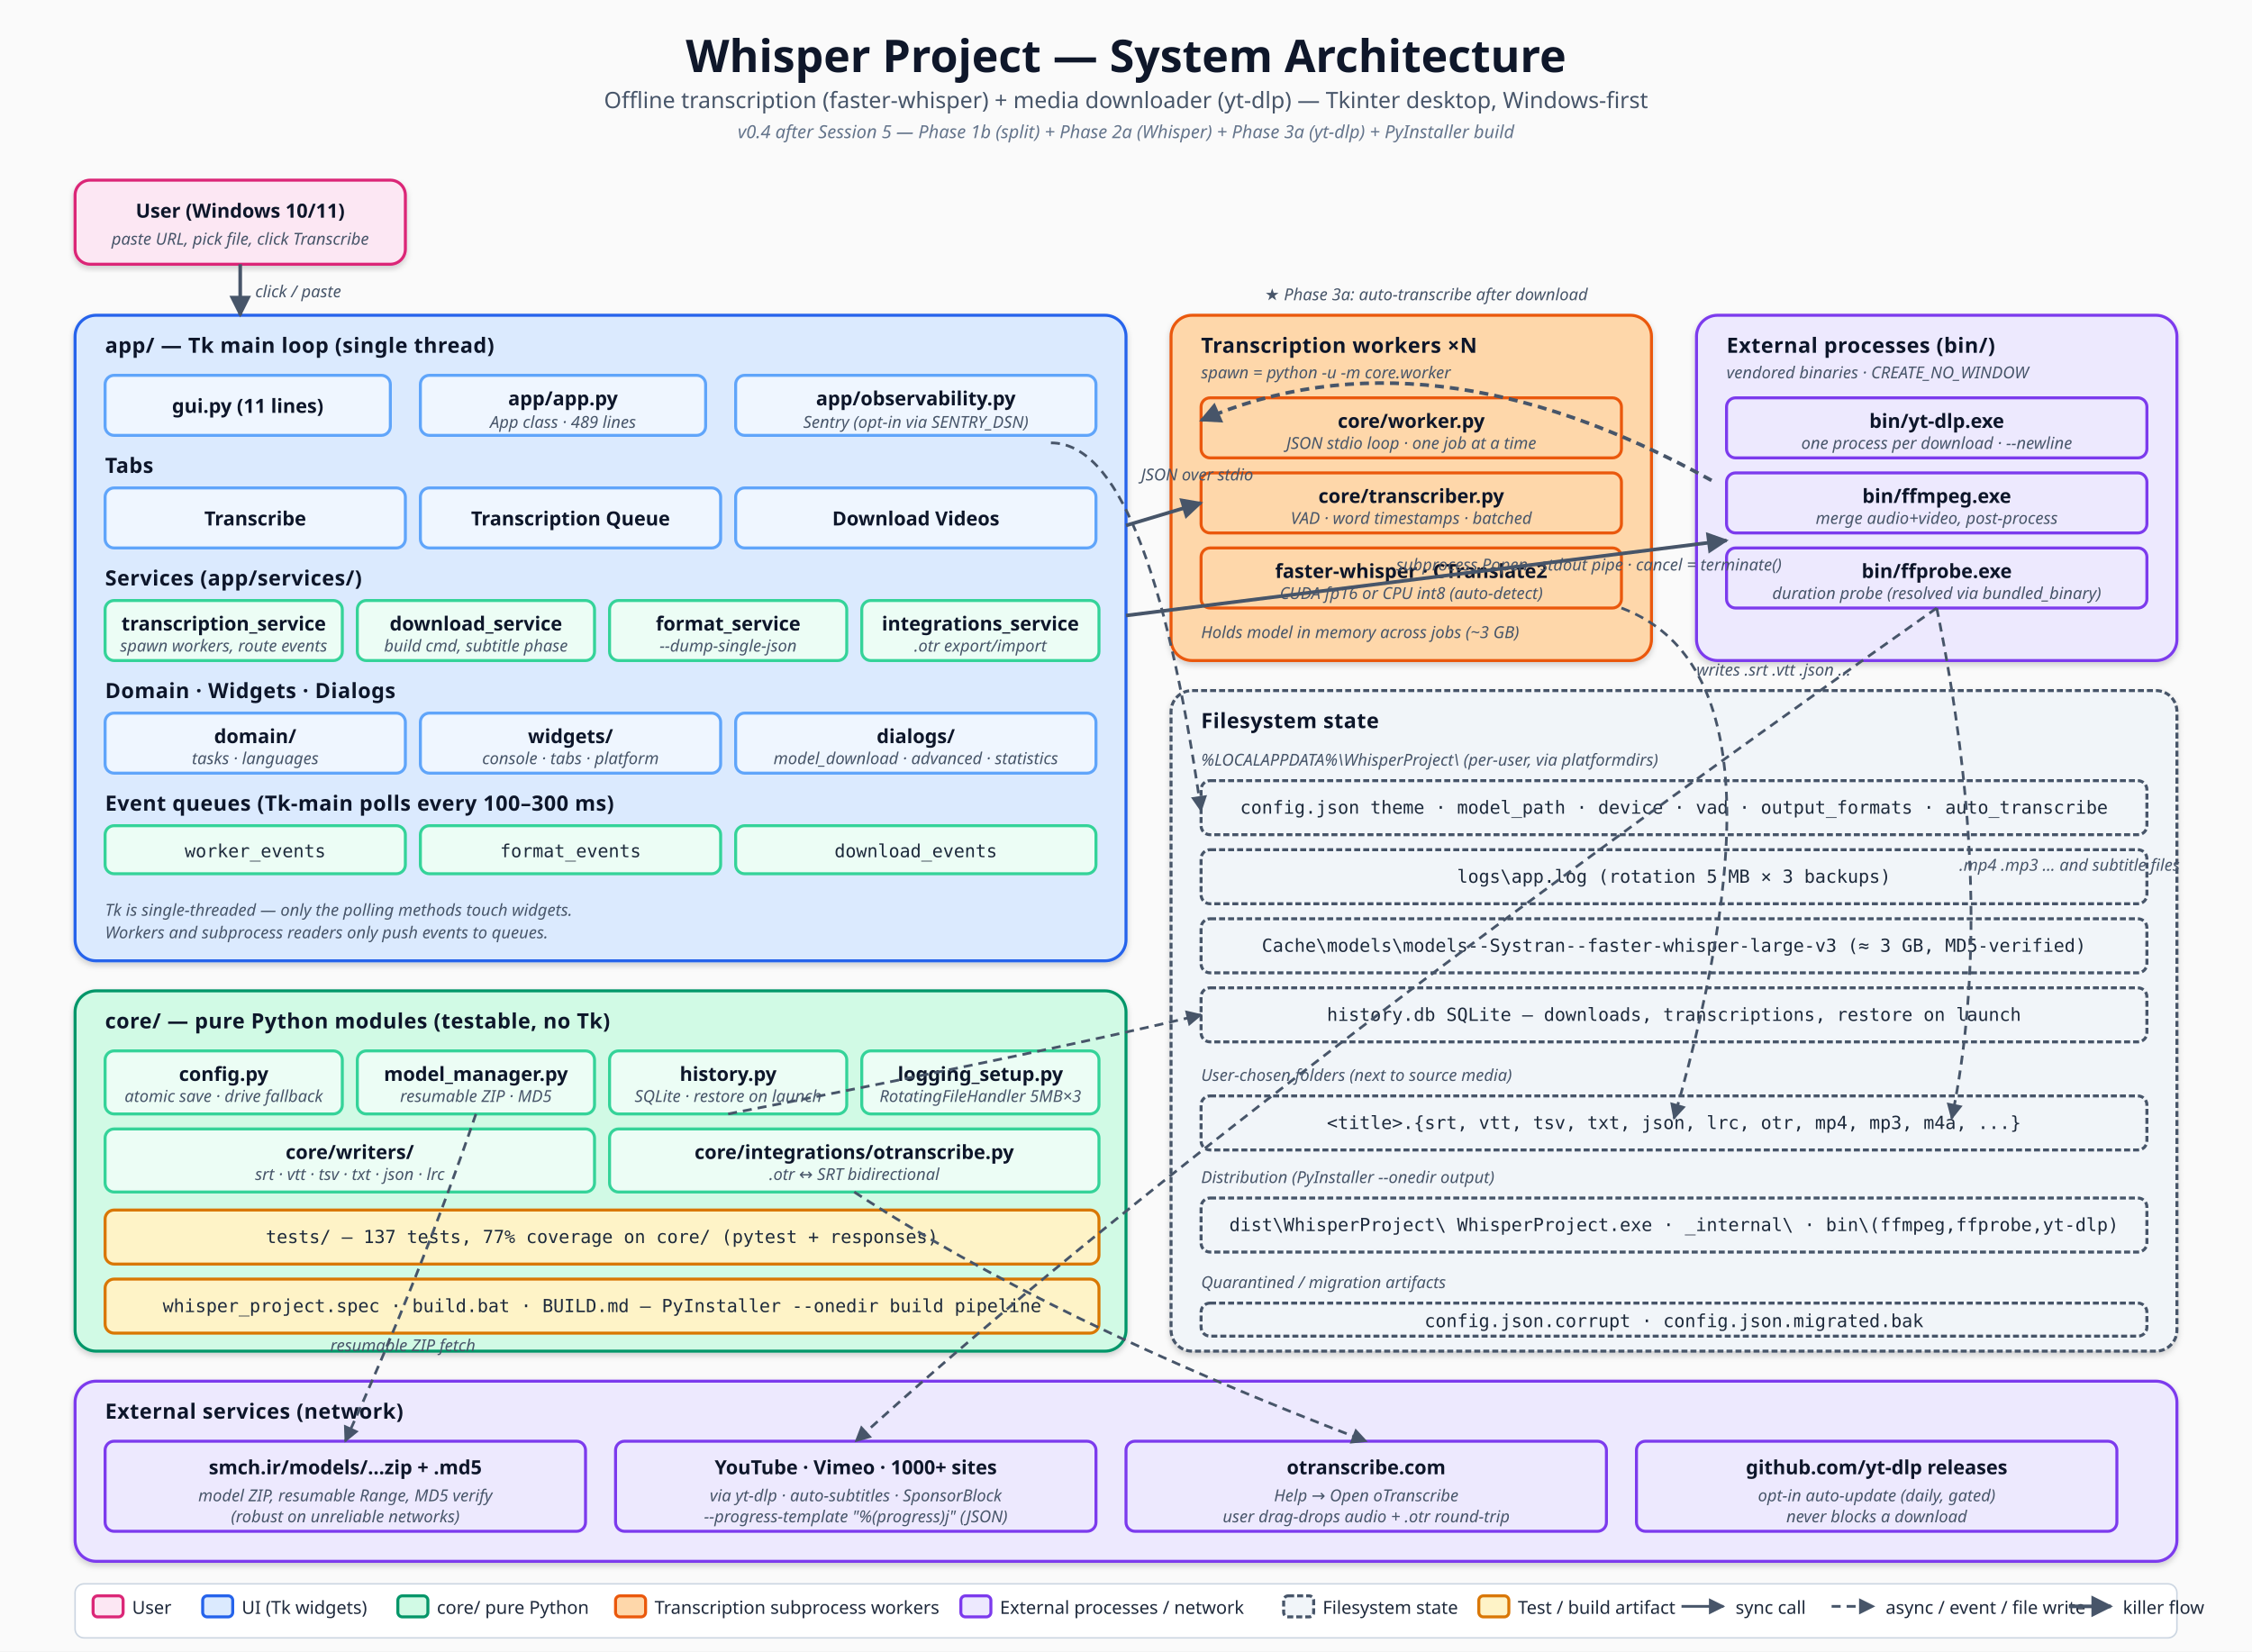
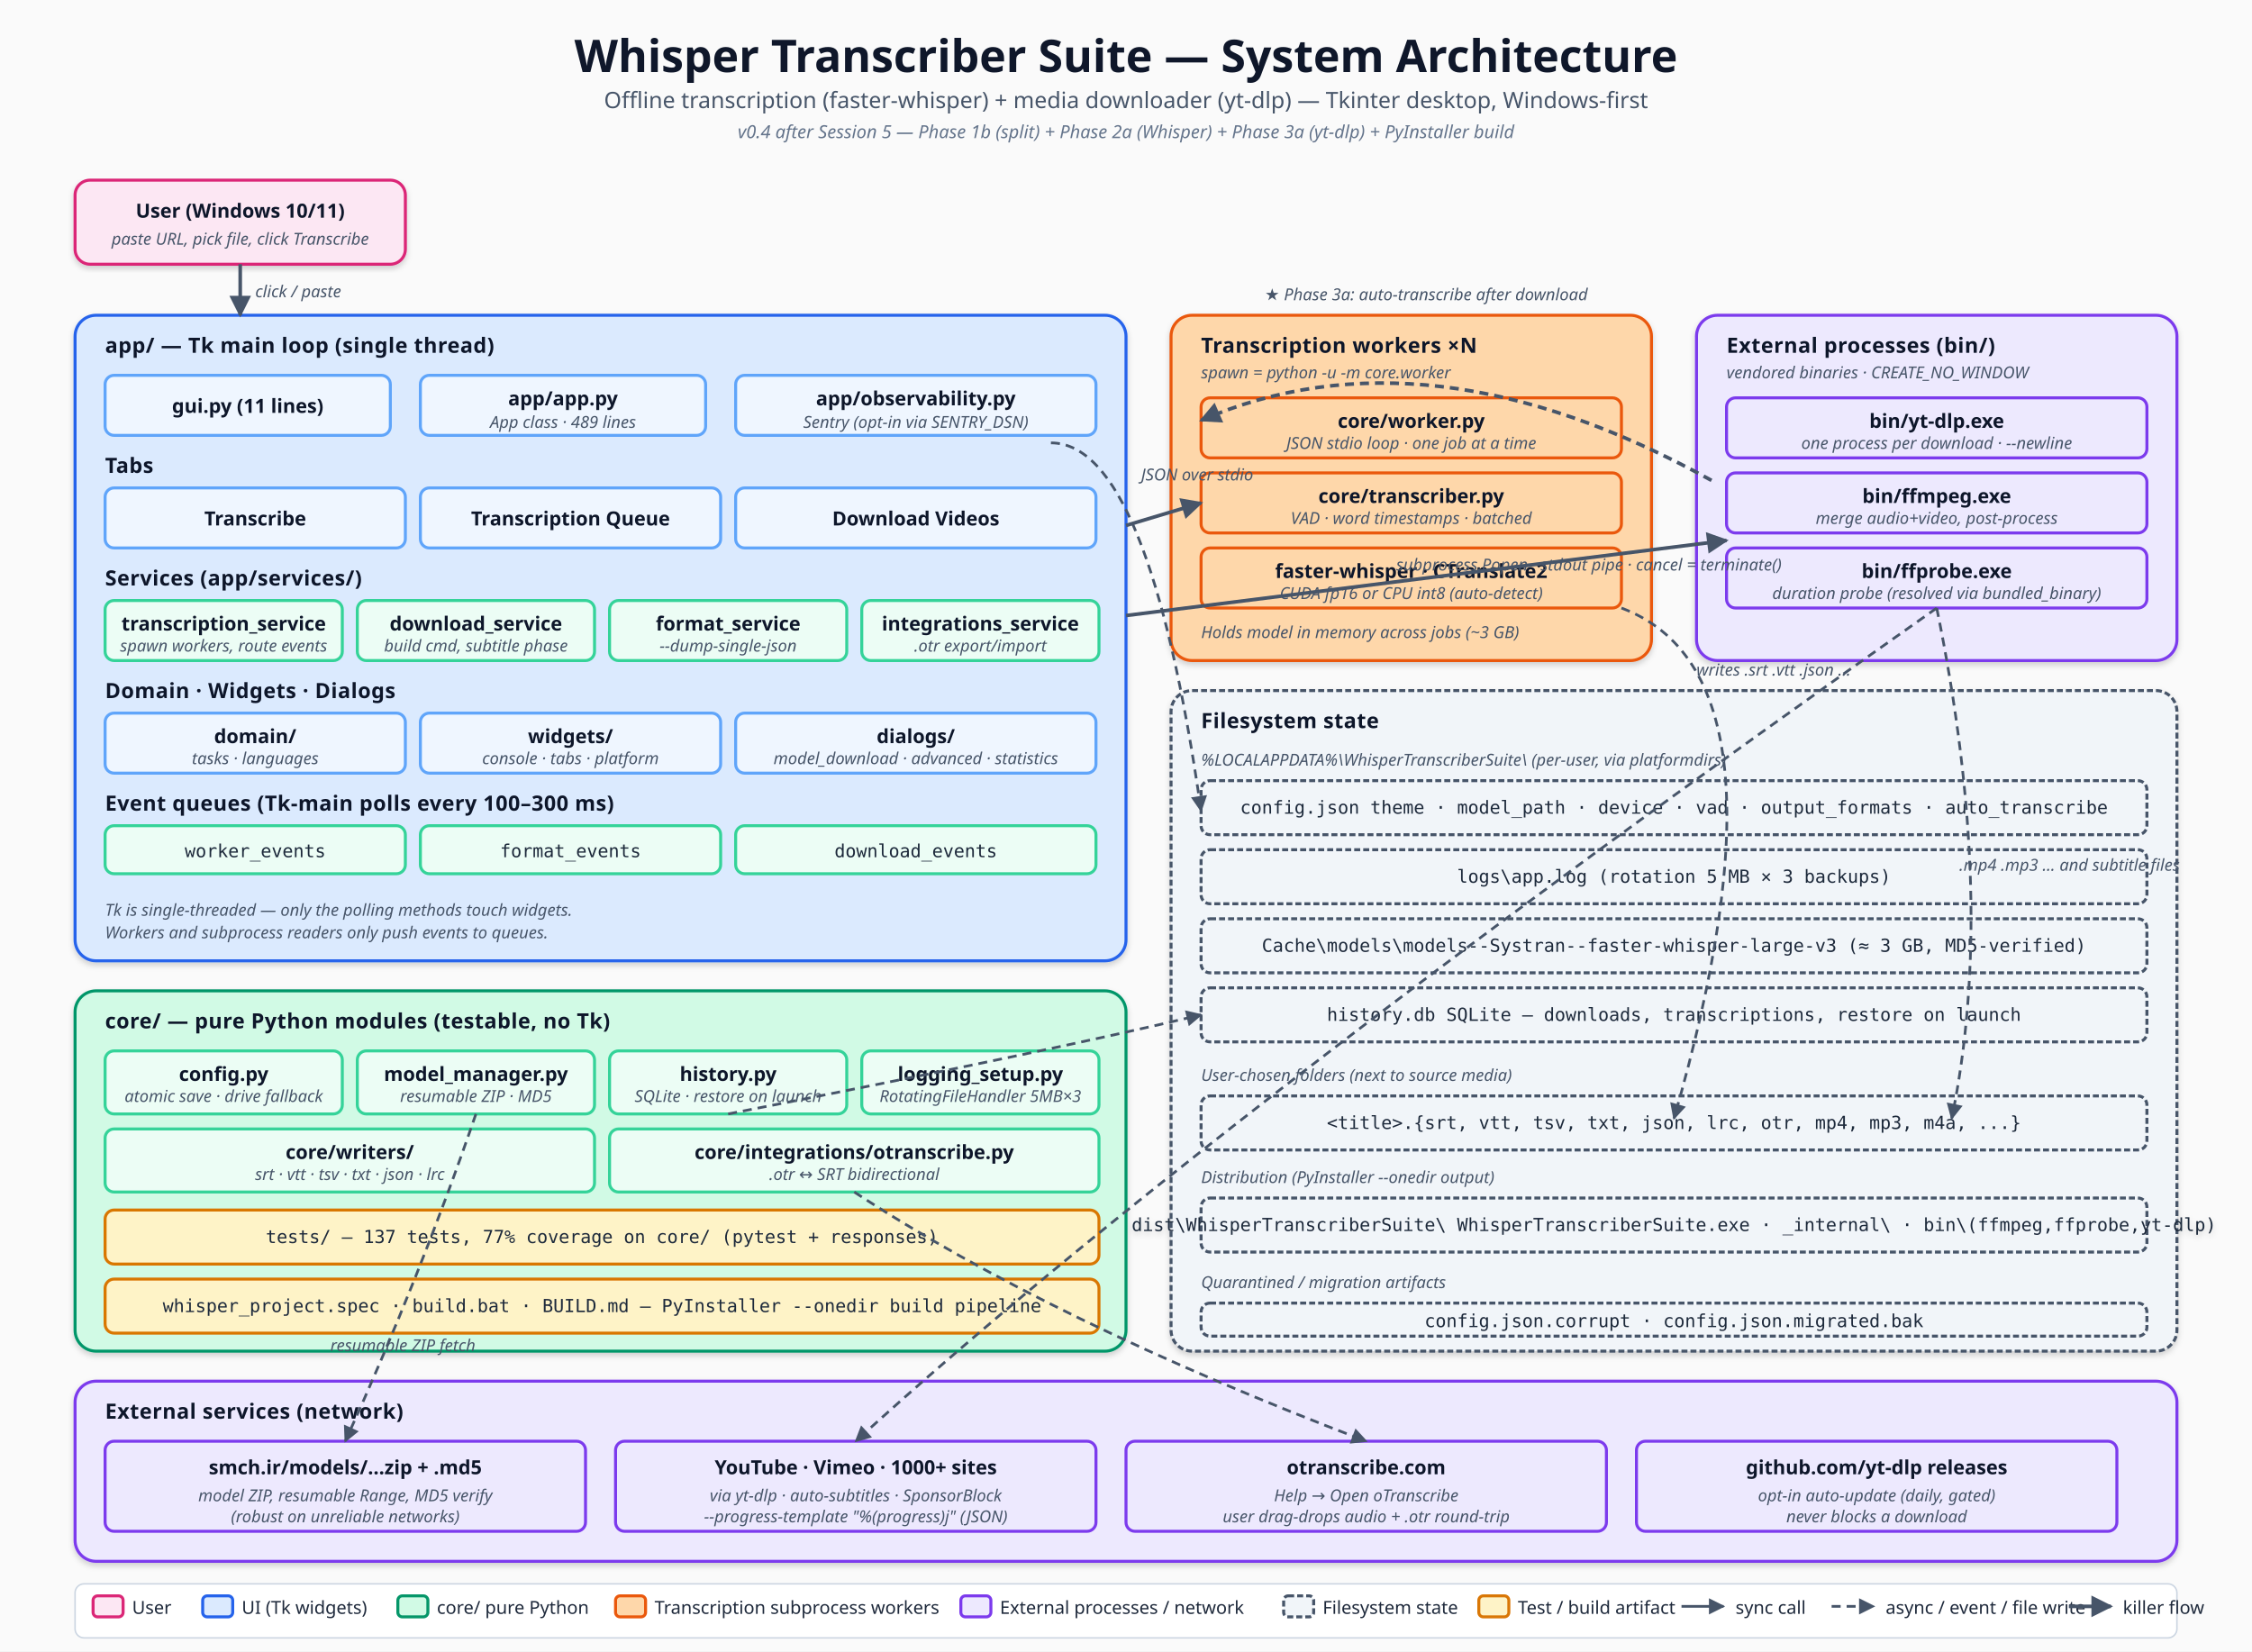
<svg xmlns="http://www.w3.org/2000/svg" viewBox="0 0 1500 1100" font-family="'Segoe UI', system-ui, sans-serif">
  <style>
    .title { font-size: 30px; font-weight: 700; fill: #0f172a; }
    .subtitle { font-size: 15px; fill: #475569; }
    .caption { font-size: 12px; fill: #64748b; font-style: italic; }
    .layer-label { font-size: 14px; font-weight: 700; fill: #0f172a; letter-spacing: 0.3px; }
    .box-label { font-size: 13px; font-weight: 600; fill: #0f172a; }
    .file-label { font-size: 12px; font-family: 'Consolas', 'JetBrains Mono', monospace; fill: #1e293b; }
    .arrow-label { font-size: 11px; fill: #475569; font-style: italic; }
    .legend-text { font-size: 12px; fill: #1e293b; }
    .badge { font-size: 10px; font-weight: 700; fill: white; letter-spacing: 0.5px; }

    .box { stroke-width: 2; }
    .box-user      { fill: #fce7f3; stroke: #db2777; }
    .box-ui        { fill: #dbeafe; stroke: #2563eb; }
    .box-ui-sub    { fill: #eff6ff; stroke: #60a5fa; }
    .box-core      { fill: #d1fae5; stroke: #059669; }
    .box-core-sub  { fill: #ecfdf5; stroke: #34d399; }
    .box-subproc   { fill: #fed7aa; stroke: #ea580c; }
    .box-external  { fill: #ede9fe; stroke: #7c3aed; }
    .box-fs        { fill: #f1f5f9; stroke: #475569; stroke-dasharray: 4,2; }
    .box-test      { fill: #fef3c7; stroke: #d97706; }

    .arrow         { stroke: #475569; stroke-width: 1.8; fill: none; }
    .arrow-dashed  { stroke-dasharray: 6,4; }
    .arrow-thick   { stroke-width: 2.4; }
  </style>
  <defs>
    <marker id="arr" viewBox="0 0 10 10" refX="9" refY="5" markerWidth="6" markerHeight="6" orient="auto-start-reverse">
      <path d="M 0 0 L 10 5 L 0 10 z" fill="#475569" />
    </marker>
    <filter id="soft" x="-5%" y="-5%" width="110%" height="115%">
      <feGaussianBlur in="SourceAlpha" stdDeviation="2" />
      <feOffset dx="0" dy="2" result="off" />
      <feComponentTransfer>
        <feFuncA type="linear" slope="0.18" />
      </feComponentTransfer>
      <feMerge>
        <feMergeNode />
        <feMergeNode in="SourceGraphic" />
      </feMerge>
    </filter>
  </defs>
  <rect width="1500" height="1100" fill="#fafafa" />
-   <text x="750" y="48" text-anchor="middle" class="title">Whisper Project — System Architecture</text>
+   <text x="750" y="48" text-anchor="middle" class="title">Whisper Transcriber Suite — System Architecture</text>
  <text x="750" y="72" text-anchor="middle" class="subtitle">
    Offline transcription (faster-whisper) + media downloader (yt-dlp) — Tkinter desktop, Windows-first
  </text>
  <text x="750" y="92" text-anchor="middle" class="caption">
    v0.4 after Session 5 — Phase 1b (split) + Phase 2a (Whisper) + Phase 3a (yt-dlp) + PyInstaller build
  </text>
  <g filter="url(#soft)">
    <rect x="50" y="120" width="220" height="56" rx="10" class="box box-user" />
    <text x="160" y="145" text-anchor="middle" class="box-label">User (Windows 10/11)</text>
    <text x="160" y="163" text-anchor="middle" class="arrow-label">paste URL, pick file, click Transcribe</text>
  </g>
  <g filter="url(#soft)">
    <rect x="50" y="210" width="700" height="430" rx="14" class="box box-ui" />
    <text x="70" y="235" class="layer-label">app/  —  Tk main loop  (single thread)</text>
    <rect x="70" y="250" width="190" height="40" rx="6" class="box box-ui-sub" />
    <text x="165" y="275" text-anchor="middle" class="box-label">gui.py  (11 lines)</text>
    <rect x="280" y="250" width="190" height="40" rx="6" class="box box-ui-sub" />
    <text x="375" y="270" text-anchor="middle" class="box-label">app/app.py</text>
    <text x="375" y="285" text-anchor="middle" class="arrow-label">App class · 489 lines</text>
    <rect x="490" y="250" width="240" height="40" rx="6" class="box box-ui-sub" />
    <text x="610" y="270" text-anchor="middle" class="box-label">app/observability.py</text>
    <text x="610" y="285" text-anchor="middle" class="arrow-label">Sentry (opt-in via SENTRY_DSN)</text>
    <text x="70" y="315" class="layer-label">Tabs</text>
    <rect x="70" y="325" width="200" height="40" rx="6" class="box box-ui-sub" />
    <text x="170" y="350" text-anchor="middle" class="box-label">Transcribe</text>
    <rect x="280" y="325" width="200" height="40" rx="6" class="box box-ui-sub" />
    <text x="380" y="350" text-anchor="middle" class="box-label">Transcription Queue</text>
    <rect x="490" y="325" width="240" height="40" rx="6" class="box box-ui-sub" />
    <text x="610" y="350" text-anchor="middle" class="box-label">Download Videos</text>
    <text x="70" y="390" class="layer-label">Services  (app/services/)</text>
    <rect x="70" y="400" width="158" height="40" rx="6" class="box box-core-sub" />
    <text x="149" y="420" text-anchor="middle" class="box-label">transcription_service</text>
    <text x="149" y="434" text-anchor="middle" class="arrow-label">spawn workers, route events</text>
    <rect x="238" y="400" width="158" height="40" rx="6" class="box box-core-sub" />
    <text x="317" y="420" text-anchor="middle" class="box-label">download_service</text>
    <text x="317" y="434" text-anchor="middle" class="arrow-label">build cmd, subtitle phase</text>
    <rect x="406" y="400" width="158" height="40" rx="6" class="box box-core-sub" />
    <text x="485" y="420" text-anchor="middle" class="box-label">format_service</text>
    <text x="485" y="434" text-anchor="middle" class="arrow-label">--dump-single-json</text>
    <rect x="574" y="400" width="158" height="40" rx="6" class="box box-core-sub" />
    <text x="653" y="420" text-anchor="middle" class="box-label">integrations_service</text>
    <text x="653" y="434" text-anchor="middle" class="arrow-label">.otr export/import</text>
    <text x="70" y="465" class="layer-label">Domain · Widgets · Dialogs</text>
    <rect x="70" y="475" width="200" height="40" rx="6" class="box box-ui-sub" />
    <text x="170" y="495" text-anchor="middle" class="box-label">domain/</text>
    <text x="170" y="509" text-anchor="middle" class="arrow-label">tasks · languages</text>
    <rect x="280" y="475" width="200" height="40" rx="6" class="box box-ui-sub" />
    <text x="380" y="495" text-anchor="middle" class="box-label">widgets/</text>
    <text x="380" y="509" text-anchor="middle" class="arrow-label">console · tabs · platform</text>
    <rect x="490" y="475" width="240" height="40" rx="6" class="box box-ui-sub" />
    <text x="610" y="495" text-anchor="middle" class="box-label">dialogs/</text>
    <text x="610" y="509" text-anchor="middle" class="arrow-label">model_download · advanced · statistics</text>
    <text x="70" y="540" class="layer-label">Event queues  (Tk-main polls every 100–300 ms)</text>
    <rect x="70" y="550" width="200" height="32" rx="6" class="box box-core-sub" />
    <text x="170" y="571" text-anchor="middle" class="file-label">worker_events</text>
    <rect x="280" y="550" width="200" height="32" rx="6" class="box box-core-sub" />
    <text x="380" y="571" text-anchor="middle" class="file-label">format_events</text>
    <rect x="490" y="550" width="240" height="32" rx="6" class="box box-core-sub" />
    <text x="610" y="571" text-anchor="middle" class="file-label">download_events</text>
    <text x="70" y="610" class="arrow-label">Tk is single-threaded — only the polling methods touch widgets.</text>
    <text x="70" y="625" class="arrow-label">Workers and subprocess readers only push events to queues.</text>
  </g>
  <g filter="url(#soft)">
    <rect x="780" y="210" width="320" height="230" rx="14" class="box box-subproc" />
    <text x="800" y="235" class="layer-label">Transcription workers  ×N</text>
    <text x="800" y="252" class="arrow-label">spawn = python -u -m core.worker</text>
    <rect x="800" y="265" width="280" height="40" rx="6" class="box box-subproc" />
    <text x="940" y="285" text-anchor="middle" class="box-label">core/worker.py</text>
    <text x="940" y="299" text-anchor="middle" class="arrow-label">JSON stdio loop · one job at a time</text>
    <rect x="800" y="315" width="280" height="40" rx="6" class="box box-subproc" />
    <text x="940" y="335" text-anchor="middle" class="box-label">core/transcriber.py</text>
    <text x="940" y="349" text-anchor="middle" class="arrow-label">VAD · word timestamps · batched</text>
    <rect x="800" y="365" width="280" height="40" rx="6" class="box box-subproc" />
    <text x="940" y="385" text-anchor="middle" class="box-label">faster-whisper · CTranslate2</text>
    <text x="940" y="399" text-anchor="middle" class="arrow-label">CUDA fp16 or CPU int8 (auto-detect)</text>
    <text x="800" y="425" class="arrow-label">Holds model in memory across jobs (~3 GB)</text>
  </g>
  <g filter="url(#soft)">
    <rect x="1130" y="210" width="320" height="230" rx="14" class="box box-external" />
    <text x="1150" y="235" class="layer-label">External processes  (bin/)</text>
    <text x="1150" y="252" class="arrow-label">vendored binaries · CREATE_NO_WINDOW</text>
    <rect x="1150" y="265" width="280" height="40" rx="6" class="box box-external" />
    <text x="1290" y="285" text-anchor="middle" class="box-label">bin/yt-dlp.exe</text>
    <text x="1290" y="299" text-anchor="middle" class="arrow-label">one process per download · --newline</text>
    <rect x="1150" y="315" width="280" height="40" rx="6" class="box box-external" />
    <text x="1290" y="335" text-anchor="middle" class="box-label">bin/ffmpeg.exe</text>
    <text x="1290" y="349" text-anchor="middle" class="arrow-label">merge audio+video, post-process</text>
    <rect x="1150" y="365" width="280" height="40" rx="6" class="box box-external" />
    <text x="1290" y="385" text-anchor="middle" class="box-label">bin/ffprobe.exe</text>
    <text x="1290" y="399" text-anchor="middle" class="arrow-label">duration probe (resolved via bundled_binary)</text>
  </g>
  <g filter="url(#soft)">
    <rect x="50" y="660" width="700" height="240" rx="14" class="box box-core" />
    <text x="70" y="685" class="layer-label">core/  —  pure Python modules  (testable, no Tk)</text>
    <rect x="70" y="700" width="158" height="42" rx="6" class="box box-core-sub" />
    <text x="149" y="720" text-anchor="middle" class="box-label">config.py</text>
    <text x="149" y="734" text-anchor="middle" class="arrow-label">atomic save · drive fallback</text>
    <rect x="238" y="700" width="158" height="42" rx="6" class="box box-core-sub" />
    <text x="317" y="720" text-anchor="middle" class="box-label">model_manager.py</text>
    <text x="317" y="734" text-anchor="middle" class="arrow-label">resumable ZIP · MD5</text>
    <rect x="406" y="700" width="158" height="42" rx="6" class="box box-core-sub" />
    <text x="485" y="720" text-anchor="middle" class="box-label">history.py</text>
    <text x="485" y="734" text-anchor="middle" class="arrow-label">SQLite · restore on launch</text>
    <rect x="574" y="700" width="158" height="42" rx="6" class="box box-core-sub" />
    <text x="653" y="720" text-anchor="middle" class="box-label">logging_setup.py</text>
    <text x="653" y="734" text-anchor="middle" class="arrow-label">RotatingFileHandler 5MB×3</text>
    <rect x="70" y="752" width="326" height="42" rx="6" class="box box-core-sub" />
    <text x="233" y="772" text-anchor="middle" class="box-label">core/writers/</text>
    <text x="233" y="786" text-anchor="middle" class="arrow-label">srt · vtt · tsv · txt · json · lrc</text>
    <rect x="406" y="752" width="326" height="42" rx="6" class="box box-core-sub" />
    <text x="569" y="772" text-anchor="middle" class="box-label">core/integrations/otranscribe.py</text>
    <text x="569" y="786" text-anchor="middle" class="arrow-label">.otr ↔ SRT bidirectional</text>
    <rect x="70" y="806" width="662" height="36" rx="6" class="box box-test" />
    <text x="401" y="828" text-anchor="middle" class="file-label">tests/ — 137 tests, 77% coverage on core/  (pytest + responses)</text>
    <rect x="70" y="852" width="662" height="36" rx="6" class="box box-test" />
    <text x="401" y="874" text-anchor="middle" class="file-label">whisper_project.spec · build.bat · BUILD.md — PyInstaller --onedir build pipeline</text>
  </g>
  <g filter="url(#soft)">
    <rect x="780" y="460" width="670" height="440" rx="14" class="box box-fs" />
    <text x="800" y="485" class="layer-label">Filesystem state</text>
-     <text x="800" y="510" class="arrow-label">%LOCALAPPDATA%\WhisperProject\  (per-user, via platformdirs)</text>
+     <text x="800" y="510" class="arrow-label">%LOCALAPPDATA%\WhisperTranscriberSuite\  (per-user, via platformdirs)</text>
    <rect x="800" y="520" width="630" height="36" rx="6" class="box box-fs" />
    <text x="1115" y="542" text-anchor="middle" class="file-label">config.json   theme · model_path · device · vad · output_formats · auto_transcribe</text>
    <rect x="800" y="566" width="630" height="36" rx="6" class="box box-fs" />
    <text x="1115" y="588" text-anchor="middle" class="file-label">logs\app.log   (rotation 5 MB × 3 backups)</text>
    <rect x="800" y="612" width="630" height="36" rx="6" class="box box-fs" />
    <text x="1115" y="634" text-anchor="middle" class="file-label">Cache\models\models--Systran--faster-whisper-large-v3   (≈ 3 GB, MD5-verified)</text>
    <rect x="800" y="658" width="630" height="36" rx="6" class="box box-fs" />
    <text x="1115" y="680" text-anchor="middle" class="file-label">history.db   SQLite — downloads, transcriptions, restore on launch</text>
    <text x="800" y="720" class="arrow-label">User-chosen folders (next to source media)</text>
    <rect x="800" y="730" width="630" height="36" rx="6" class="box box-fs" />
    <text x="1115" y="752" text-anchor="middle" class="file-label">&lt;title&gt;.{srt, vtt, tsv, txt, json, lrc, otr, mp4, mp3, m4a, ...}</text>
    <text x="800" y="788" class="arrow-label">Distribution (PyInstaller --onedir output)</text>
    <rect x="800" y="798" width="630" height="36" rx="6" class="box box-fs" />
-     <text x="1115" y="820" text-anchor="middle" class="file-label">dist\WhisperProject\   WhisperProject.exe · _internal\ · bin\(ffmpeg,ffprobe,yt-dlp)</text>
+     <text x="1115" y="820" text-anchor="middle" class="file-label">dist\WhisperTranscriberSuite\   WhisperTranscriberSuite.exe · _internal\ · bin\(ffmpeg,ffprobe,yt-dlp)</text>
    <text x="800" y="858" class="arrow-label">Quarantined / migration artifacts</text>
    <rect x="800" y="868" width="630" height="22" rx="6" class="box box-fs" />
    <text x="1115" y="884" text-anchor="middle" class="file-label">config.json.corrupt · config.json.migrated.bak</text>
  </g>
  <g filter="url(#soft)">
    <rect x="50" y="920" width="1400" height="120" rx="14" class="box box-external" />
    <text x="70" y="945" class="layer-label">External services  (network)</text>
    <rect x="70" y="960" width="320" height="60" rx="6" class="box box-external" />
    <text x="230" y="982" text-anchor="middle" class="box-label">smch.ir/models/...zip + .md5</text>
    <text x="230" y="1000" text-anchor="middle" class="arrow-label">model ZIP, resumable Range, MD5 verify</text>
    <text x="230" y="1014" text-anchor="middle" class="arrow-label">(robust on unreliable networks)</text>
    <rect x="410" y="960" width="320" height="60" rx="6" class="box box-external" />
    <text x="570" y="982" text-anchor="middle" class="box-label">YouTube · Vimeo · 1000+ sites</text>
    <text x="570" y="1000" text-anchor="middle" class="arrow-label">via yt-dlp · auto-subtitles · SponsorBlock</text>
    <text x="570" y="1014" text-anchor="middle" class="arrow-label">--progress-template "%(progress)j" (JSON)</text>
    <rect x="750" y="960" width="320" height="60" rx="6" class="box box-external" />
    <text x="910" y="982" text-anchor="middle" class="box-label">otranscribe.com</text>
    <text x="910" y="1000" text-anchor="middle" class="arrow-label">Help → Open oTranscribe</text>
    <text x="910" y="1014" text-anchor="middle" class="arrow-label">user drag-drops audio + .otr round-trip</text>
    <rect x="1090" y="960" width="320" height="60" rx="6" class="box box-external" />
    <text x="1250" y="982" text-anchor="middle" class="box-label">github.com/yt-dlp releases</text>
    <text x="1250" y="1000" text-anchor="middle" class="arrow-label">opt-in auto-update (daily, gated)</text>
    <text x="1250" y="1014" text-anchor="middle" class="arrow-label">never blocks a download</text>
  </g>
  <g>
    <path d="M 160 176 L 160 210" class="arrow arrow-thick" marker-end="url(#arr)" />
    <text x="170" y="198" class="arrow-label">click / paste</text>
    <path d="M 750 350 L 800 335" class="arrow arrow-thick" marker-end="url(#arr)" />
    <text x="760" y="320" class="arrow-label">JSON over stdio</text>
    <path d="M 750 410 L 1150 360" class="arrow arrow-thick" marker-end="url(#arr)" />
    <text x="930" y="380" class="arrow-label">subprocess.Popen · stdout pipe · cancel = terminate()</text>
    <path d="M 1080 405 Q 1200 450 1115 745" class="arrow arrow-dashed" marker-end="url(#arr)" />
    <text x="1130" y="450" class="arrow-label">writes .srt .vtt .json ...</text>
    <path d="M 1290 405 Q 1330 600 1300 745" class="arrow arrow-dashed" marker-end="url(#arr)" />
    <text x="1305" y="580" class="arrow-label">.mp4 .mp3 ... and subtitle files</text>
    <path d="M 1140 320 Q 950 215 800 280" class="arrow arrow-dashed arrow-thick" marker-end="url(#arr)" stroke="#dc2626" />
    <text x="950" y="200" text-anchor="middle" class="arrow-label" fill="#dc2626">★ Phase 3a: auto-transcribe after download</text>
    <path d="M 700 295 Q 765 295 800 540" class="arrow arrow-dashed" marker-end="url(#arr)" />
    <path d="M 317 742 Q 280 850 230 960" class="arrow arrow-dashed" marker-end="url(#arr)" />
    <text x="220" y="900" class="arrow-label">resumable ZIP fetch</text>
    <path d="M 1290 405 Q 800 750 570 960" class="arrow arrow-dashed" marker-end="url(#arr)" />
    <path d="M 485 742 Q 700 700 800 676" class="arrow arrow-dashed" marker-end="url(#arr)" />
    <path d="M 569 794 Q 700 880 910 960" class="arrow arrow-dashed" marker-end="url(#arr)" />
  </g>
  <g>
    <rect x="50" y="1055" width="1400" height="36" fill="white" stroke="#cbd5e1" rx="6" />
    <rect x="62" y="1063" width="20" height="14" rx="3" class="box box-user" />
    <text x="88" y="1075" class="legend-text">User</text>
    <rect x="135" y="1063" width="20" height="14" rx="3" class="box box-ui" />
    <text x="161" y="1075" class="legend-text">UI (Tk widgets)</text>
    <rect x="265" y="1063" width="20" height="14" rx="3" class="box box-core" />
    <text x="291" y="1075" class="legend-text">core/ pure Python</text>
    <rect x="410" y="1063" width="20" height="14" rx="3" class="box box-subproc" />
    <text x="436" y="1075" class="legend-text">Transcription subprocess workers</text>
    <rect x="640" y="1063" width="20" height="14" rx="3" class="box box-external" />
    <text x="666" y="1075" class="legend-text">External processes / network</text>
    <rect x="855" y="1063" width="20" height="14" rx="3" class="box box-fs" />
    <text x="881" y="1075" class="legend-text">Filesystem state</text>
    <rect x="985" y="1063" width="20" height="14" rx="3" class="box box-test" />
    <text x="1011" y="1075" class="legend-text">Test / build artifact</text>
    <line x1="1120" y1="1070" x2="1148" y2="1070" class="arrow" marker-end="url(#arr)" />
    <text x="1156" y="1075" class="legend-text">sync call</text>
    <line x1="1220" y1="1070" x2="1248" y2="1070" class="arrow arrow-dashed" marker-end="url(#arr)" />
    <text x="1256" y="1075" class="legend-text">async / event / file write</text>
    <line x1="1378" y1="1070" x2="1406" y2="1070" class="arrow arrow-thick" marker-end="url(#arr)" stroke="#dc2626" />
    <text x="1414" y="1075" class="legend-text" fill="#dc2626">killer flow</text>
  </g>
</svg>
